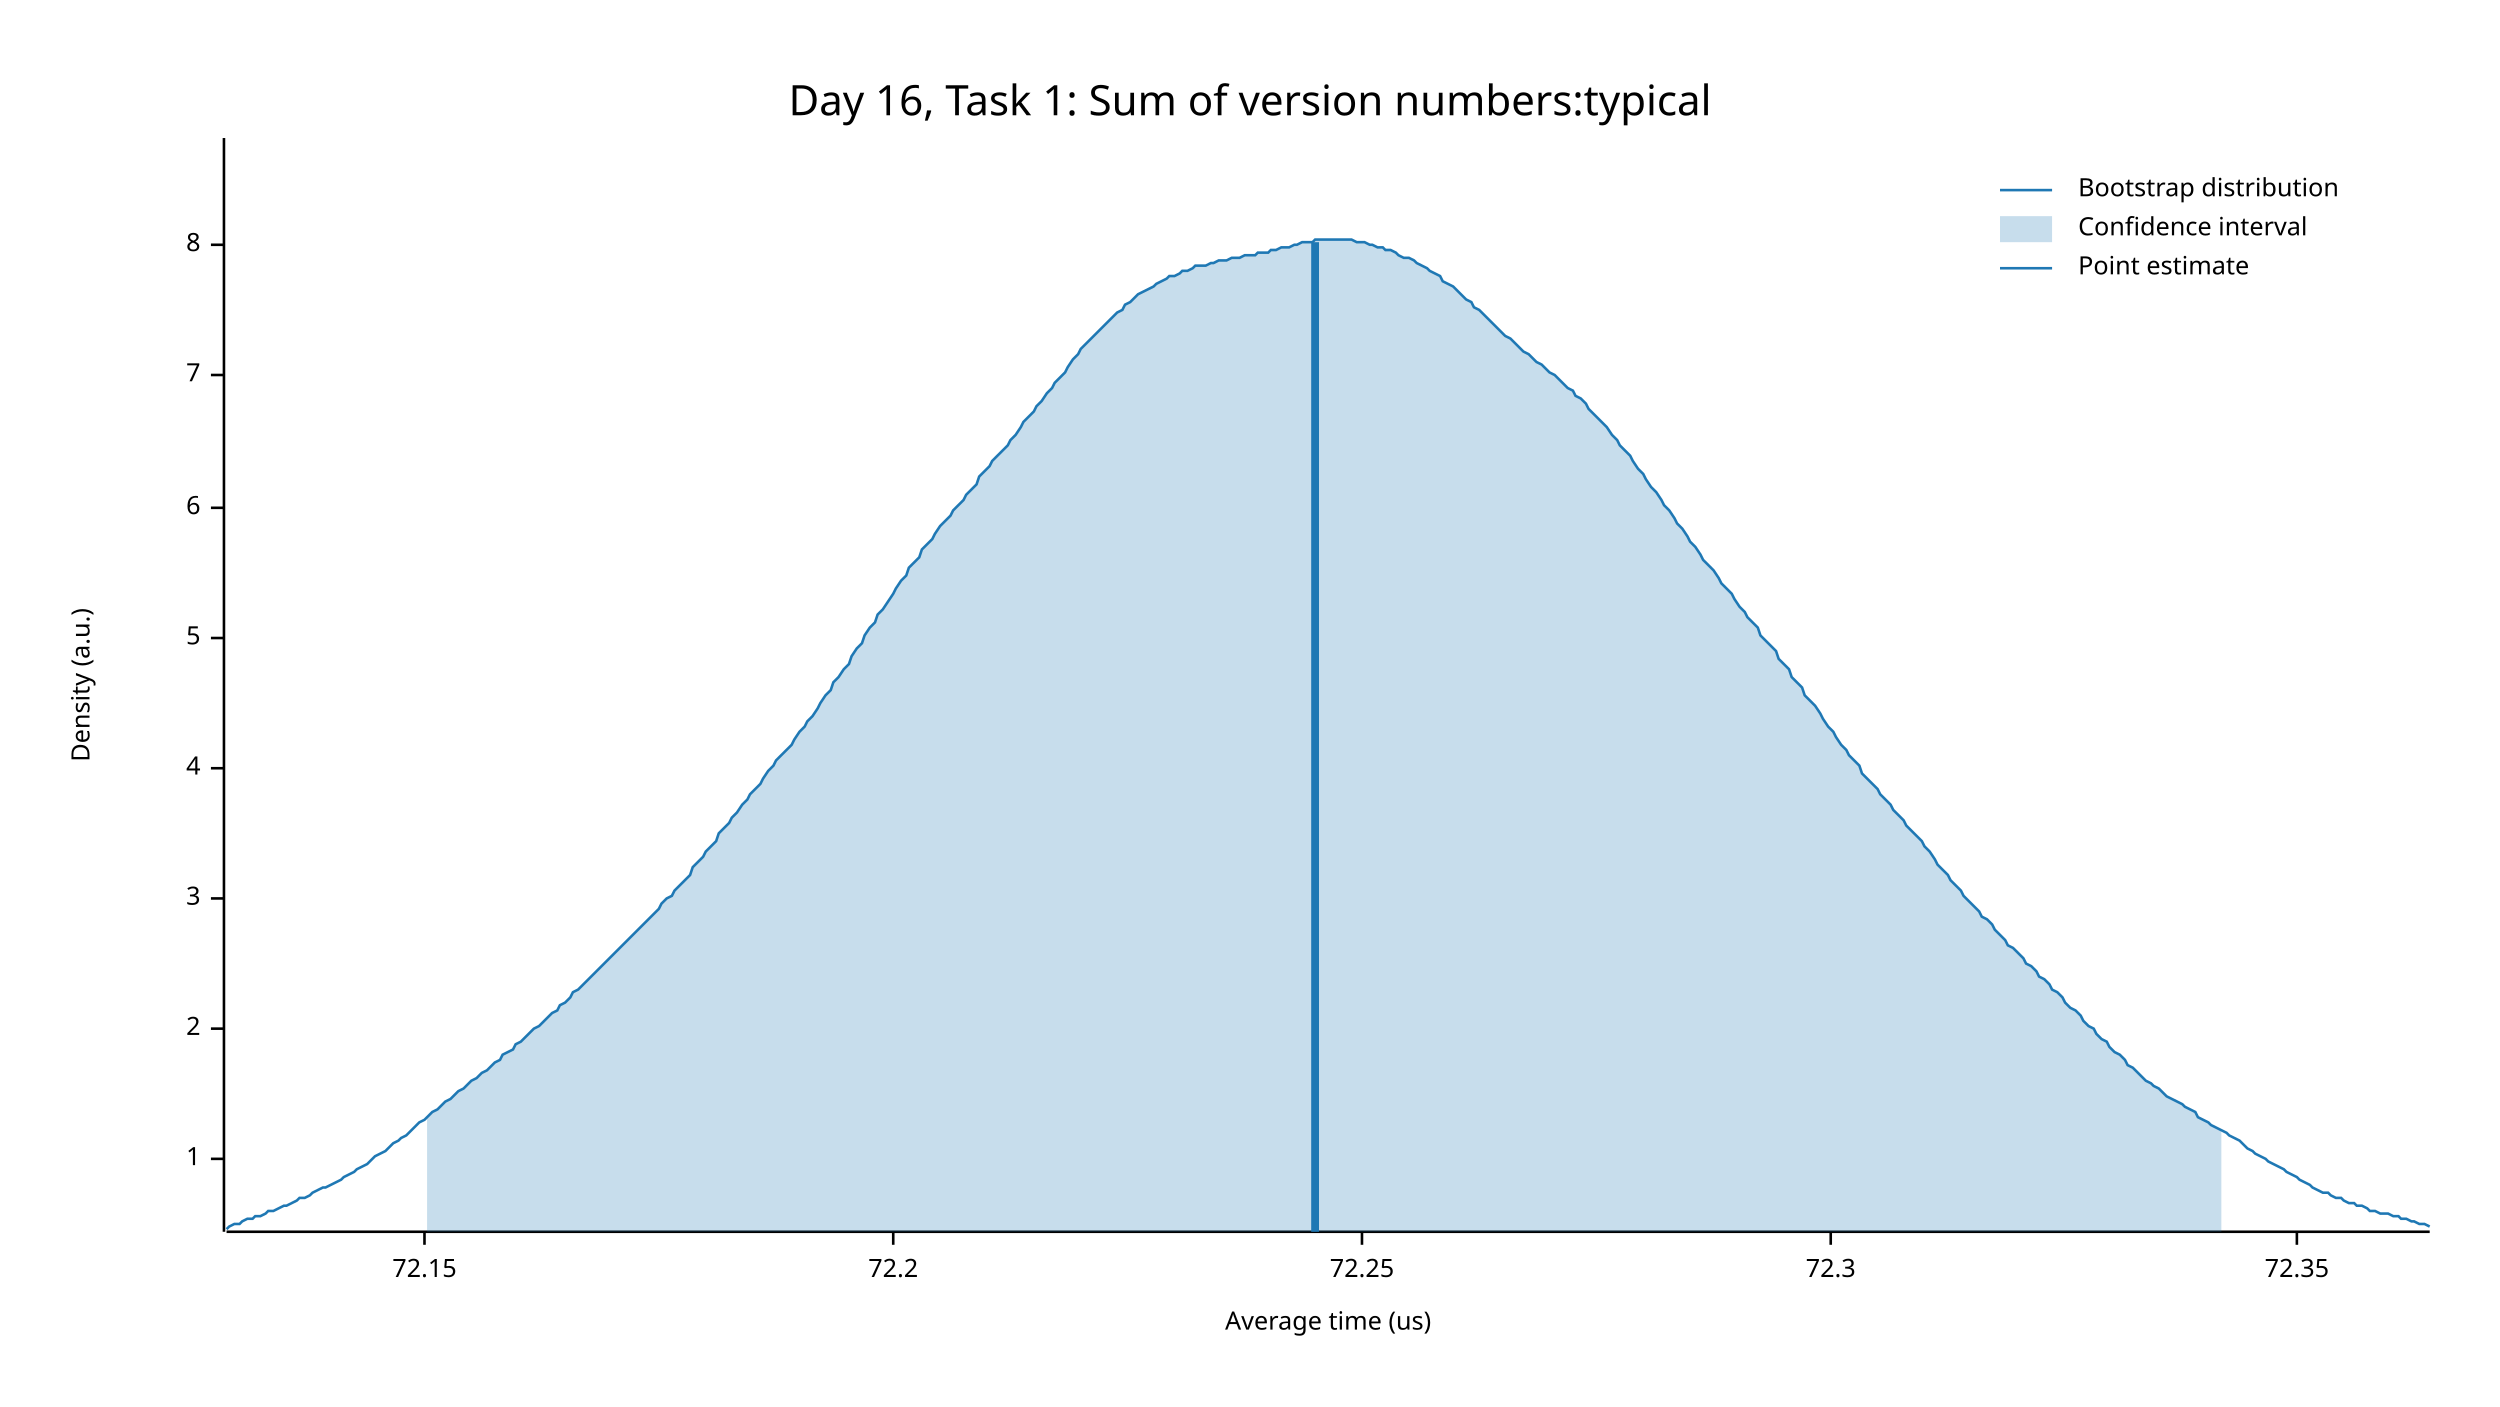
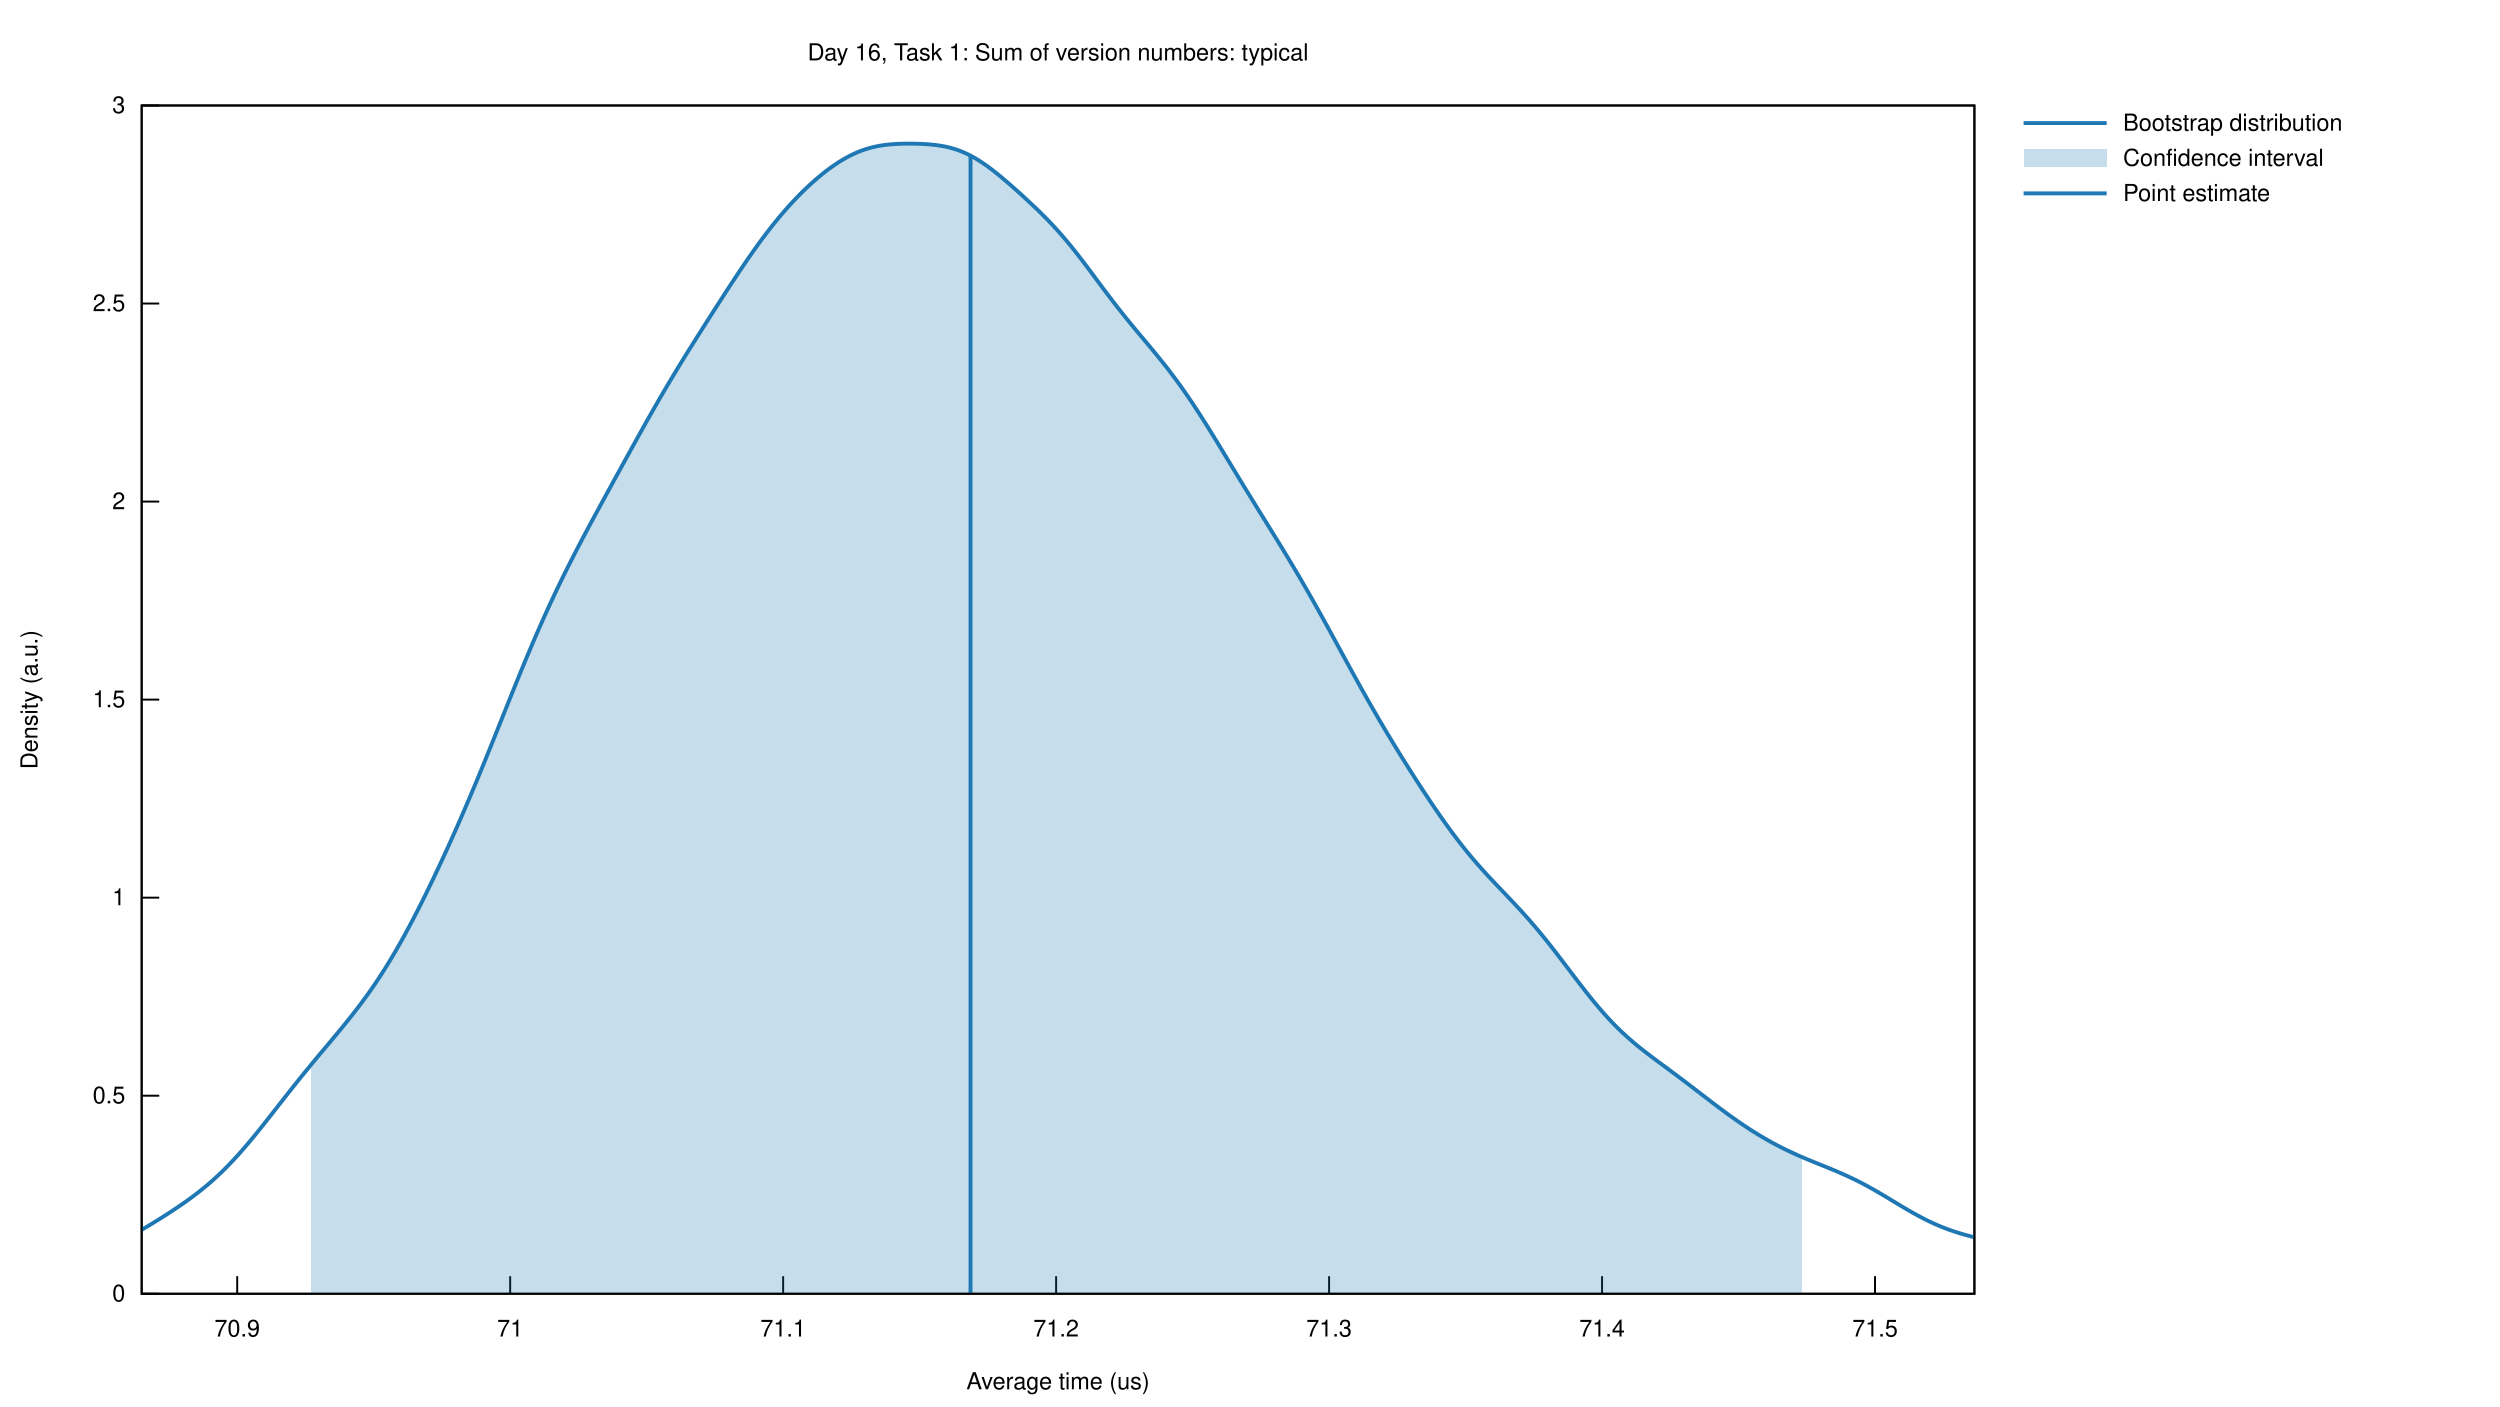
- <svg xmlns="http://www.w3.org/2000/svg" width="960" height="540" viewBox="0 0 960 540">
-   <text x="480" y="32" dy="0.76em" text-anchor="middle" font-family="sans-serif" font-size="16.129" opacity="1" fill="#000000">
- Day 16, Task 1: Sum of version numbers:typical
- </text>
-   <text x="27" y="263" dy="0.76em" text-anchor="middle" font-family="sans-serif" font-size="9.677" opacity="1" fill="#000000" transform="rotate(270, 27, 263)">
- Density (a.u.)
- </text>
-   <text x="510" y="513" dy="-0.5ex" text-anchor="middle" font-family="sans-serif" font-size="9.677" opacity="1" fill="#000000">
- Average time (us)
- </text>
-   <polyline fill="none" opacity="1" stroke="#000000" stroke-width="1" points="86,53 86,473 " />
-   <text x="77" y="445" dy="0.5ex" text-anchor="end" font-family="sans-serif" font-size="9.677" opacity="1" fill="#000000">
- 1
- </text>
-   <polyline fill="none" opacity="1" stroke="#000000" stroke-width="1" points="81,445 86,445 " />
-   <text x="77" y="395" dy="0.5ex" text-anchor="end" font-family="sans-serif" font-size="9.677" opacity="1" fill="#000000">
- 2
- </text>
-   <polyline fill="none" opacity="1" stroke="#000000" stroke-width="1" points="81,395 86,395 " />
-   <text x="77" y="345" dy="0.5ex" text-anchor="end" font-family="sans-serif" font-size="9.677" opacity="1" fill="#000000">
- 3
- </text>
-   <polyline fill="none" opacity="1" stroke="#000000" stroke-width="1" points="81,345 86,345 " />
-   <text x="77" y="295" dy="0.5ex" text-anchor="end" font-family="sans-serif" font-size="9.677" opacity="1" fill="#000000">
- 4
- </text>
-   <polyline fill="none" opacity="1" stroke="#000000" stroke-width="1" points="81,295 86,295 " />
-   <text x="77" y="245" dy="0.5ex" text-anchor="end" font-family="sans-serif" font-size="9.677" opacity="1" fill="#000000">
- 5
- </text>
-   <polyline fill="none" opacity="1" stroke="#000000" stroke-width="1" points="81,245 86,245 " />
-   <text x="77" y="195" dy="0.5ex" text-anchor="end" font-family="sans-serif" font-size="9.677" opacity="1" fill="#000000">
- 6
- </text>
-   <polyline fill="none" opacity="1" stroke="#000000" stroke-width="1" points="81,195 86,195 " />
-   <text x="77" y="144" dy="0.5ex" text-anchor="end" font-family="sans-serif" font-size="9.677" opacity="1" fill="#000000">
- 7
- </text>
-   <polyline fill="none" opacity="1" stroke="#000000" stroke-width="1" points="81,144 86,144 " />
-   <text x="77" y="94" dy="0.5ex" text-anchor="end" font-family="sans-serif" font-size="9.677" opacity="1" fill="#000000">
- 8
- </text>
-   <polyline fill="none" opacity="1" stroke="#000000" stroke-width="1" points="81,94 86,94 " />
-   <polyline fill="none" opacity="1" stroke="#000000" stroke-width="1" points="87,473 933,473 " />
-   <text x="163" y="483" dy="0.76em" text-anchor="middle" font-family="sans-serif" font-size="9.677" opacity="1" fill="#000000">
- 72.15
- </text>
-   <polyline fill="none" opacity="1" stroke="#000000" stroke-width="1" points="163,473 163,478 " />
-   <text x="343" y="483" dy="0.76em" text-anchor="middle" font-family="sans-serif" font-size="9.677" opacity="1" fill="#000000">
- 72.2
- </text>
-   <polyline fill="none" opacity="1" stroke="#000000" stroke-width="1" points="343,473 343,478 " />
-   <text x="523" y="483" dy="0.76em" text-anchor="middle" font-family="sans-serif" font-size="9.677" opacity="1" fill="#000000">
- 72.25
- </text>
-   <polyline fill="none" opacity="1" stroke="#000000" stroke-width="1" points="523,473 523,478 " />
-   <text x="703" y="483" dy="0.76em" text-anchor="middle" font-family="sans-serif" font-size="9.677" opacity="1" fill="#000000">
- 72.3
- </text>
-   <polyline fill="none" opacity="1" stroke="#000000" stroke-width="1" points="703,473 703,478 " />
-   <text x="882" y="483" dy="0.76em" text-anchor="middle" font-family="sans-serif" font-size="9.677" opacity="1" fill="#000000">
- 72.35
- </text>
-   <polyline fill="none" opacity="1" stroke="#000000" stroke-width="1" points="882,473 882,478 " />
-   <polyline fill="none" opacity="1" stroke="#1F78B4" stroke-width="1" points="87,472 88,471 90,470 92,470 93,469 95,468 97,468 98,467 100,467 102,466 103,465 105,465 107,464 109,463 110,463 112,462 114,461 115,460 117,460 119,459 120,458 122,457 124,456 125,456 127,455 129,454 131,453 132,452 134,451 136,450 137,449 139,448 141,447 142,446 144,444 146,443 148,442 149,441 151,439 153,438 154,437 156,436 158,434 159,433 161,431 163,430 164,429 166,427 168,426 170,424 171,423 173,422 175,420 176,419 178,418 180,416 181,415 183,414 185,412 187,411 188,410 190,408 192,407 193,405 195,404 197,403 198,401 200,400 202,398 203,397 205,395 207,394 209,392 210,391 212,389 214,388 215,386 217,385 219,383 220,381 222,380 224,378 226,376 227,375 229,373 231,371 232,370 234,368 236,366 237,365 239,363 241,361 242,360 244,358 246,356 248,354 249,353 251,351 253,349 254,347 256,345 258,344 259,342 261,340 263,338 265,336 266,333 268,331 270,329 271,327 273,325 275,323 276,320 278,318 280,316 281,314 283,312 285,309 287,307 288,305 290,303 292,301 293,299 295,296 297,294 298,292 300,290 302,288 304,286 305,284 307,281 309,279 310,277 312,275 314,272 315,270 317,267 319,265 320,262 322,260 324,257 326,255 327,252 329,249 331,247 332,244 334,241 336,239 337,236 339,234 341,231 343,228 344,226 346,223 348,221 349,218 351,216 353,214 354,211 356,209 358,207 359,205 361,202 363,200 365,198 366,196 368,194 370,192 371,190 373,188 375,186 376,183 378,181 380,179 381,177 383,175 385,173 387,171 388,169 390,167 392,164 393,162 395,160 397,158 398,156 400,154 402,151 404,149 405,147 407,145 409,143 410,141 412,138 414,136 415,134 417,132 419,130 420,129 422,127 424,125 426,123 427,122 429,120 431,119 432,117 434,116 436,114 437,113 439,112 441,111 443,110 444,109 446,108 448,107 449,106 451,106 453,105 454,104 456,104 458,103 459,102 461,102 463,102 465,101 466,101 468,100 470,100 471,100 473,99 475,99 476,99 478,98 480,98 482,98 483,97 485,97 487,97 488,96 490,96 492,95 493,95 495,95 497,94 498,94 500,93 502,93 504,93 505,92 507,92 509,92 510,92 512,92 514,92 515,92 517,92 519,92 521,93 522,93 524,93 526,94 527,94 529,95 531,95 532,96 534,96 536,97 537,98 539,99 541,99 543,100 544,101 546,102 548,103 549,104 551,105 553,106 554,108 556,109 558,110 560,112 561,113 563,115 565,116 566,118 568,119 570,121 571,122 573,124 575,126 576,127 578,129 580,130 582,132 583,133 585,135 587,136 588,137 590,139 592,140 593,141 595,143 597,144 599,146 600,147 602,149 604,150 605,152 607,153 609,155 610,157 612,159 614,161 615,162 617,164 619,167 621,169 622,171 624,173 626,175 627,177 629,180 631,182 632,184 634,187 636,189 638,192 639,194 641,196 643,199 644,201 646,203 648,206 649,208 651,210 653,213 654,215 656,217 658,219 660,222 661,224 663,226 665,228 666,230 668,233 670,235 671,237 673,239 675,241 676,244 678,246 680,248 682,250 683,253 685,255 687,257 688,260 690,262 692,264 693,267 695,269 697,271 699,274 700,276 702,279 704,281 705,283 707,286 709,288 710,290 712,292 714,294 715,297 717,299 719,301 721,303 722,305 724,307 726,309 727,311 729,313 731,315 732,317 734,319 736,321 738,323 739,325 741,327 743,330 744,332 746,334 748,336 749,338 751,340 753,342 754,344 756,346 758,348 760,350 761,352 763,353 765,355 766,357 768,359 770,361 771,363 773,364 775,366 777,368 778,370 780,371 782,373 783,375 785,376 787,378 788,380 790,381 792,383 793,385 795,387 797,388 799,390 800,392 802,394 804,395 805,397 807,399 809,400 810,402 812,404 814,405 816,407 817,409 819,410 821,412 822,413 824,415 826,416 827,417 829,418 831,420 832,421 834,422 836,423 838,424 839,425 841,426 843,427 844,429 846,430 848,431 849,432 851,433 853,434 855,435 856,436 858,437 860,438 861,439 863,441 865,442 866,443 868,444 870,445 871,446 873,447 875,448 877,449 878,450 880,451 882,452 883,453 885,454 887,455 888,456 890,457 892,458 894,458 895,459 897,460 899,460 900,461 902,462 904,462 905,463 907,463 909,464 910,465 912,465 914,466 916,466 917,466 919,467 921,467 922,468 924,468 926,469 927,469 929,470 931,470 933,471 " />
-   <polygon opacity="0.25" fill="#1F78B4" points="164,429 166,427 168,426 170,424 171,423 173,422 175,420 176,419 178,418 180,416 181,415 183,414 185,412 187,411 188,410 190,408 192,407 193,405 195,404 197,403 198,401 200,400 202,398 203,397 205,395 207,394 209,392 210,391 212,389 214,388 215,386 217,385 219,383 220,381 222,380 224,378 226,376 227,375 229,373 231,371 232,370 234,368 236,366 237,365 239,363 241,361 242,360 244,358 246,356 248,354 249,353 251,351 253,349 254,347 256,345 258,344 259,342 261,340 263,338 265,336 266,333 268,331 270,329 271,327 273,325 275,323 276,320 278,318 280,316 281,314 283,312 285,309 287,307 288,305 290,303 292,301 293,299 295,296 297,294 298,292 300,290 302,288 304,286 305,284 307,281 309,279 310,277 312,275 314,272 315,270 317,267 319,265 320,262 322,260 324,257 326,255 327,252 329,249 331,247 332,244 334,241 336,239 337,236 339,234 341,231 343,228 344,226 346,223 348,221 349,218 351,216 353,214 354,211 356,209 358,207 359,205 361,202 363,200 365,198 366,196 368,194 370,192 371,190 373,188 375,186 376,183 378,181 380,179 381,177 383,175 385,173 387,171 388,169 390,167 392,164 393,162 395,160 397,158 398,156 400,154 402,151 404,149 405,147 407,145 409,143 410,141 412,138 414,136 415,134 417,132 419,130 420,129 422,127 424,125 426,123 427,122 429,120 431,119 432,117 434,116 436,114 437,113 439,112 441,111 443,110 444,109 446,108 448,107 449,106 451,106 453,105 454,104 456,104 458,103 459,102 461,102 463,102 465,101 466,101 468,100 470,100 471,100 473,99 475,99 476,99 478,98 480,98 482,98 483,97 485,97 487,97 488,96 490,96 492,95 493,95 495,95 497,94 498,94 500,93 502,93 504,93 505,92 507,92 509,92 510,92 512,92 514,92 515,92 517,92 519,92 521,93 522,93 524,93 526,94 527,94 529,95 531,95 532,96 534,96 536,97 537,98 539,99 541,99 543,100 544,101 546,102 548,103 549,104 551,105 553,106 554,108 556,109 558,110 560,112 561,113 563,115 565,116 566,118 568,119 570,121 571,122 573,124 575,126 576,127 578,129 580,130 582,132 583,133 585,135 587,136 588,137 590,139 592,140 593,141 595,143 597,144 599,146 600,147 602,149 604,150 605,152 607,153 609,155 610,157 612,159 614,161 615,162 617,164 619,167 621,169 622,171 624,173 626,175 627,177 629,180 631,182 632,184 634,187 636,189 638,192 639,194 641,196 643,199 644,201 646,203 648,206 649,208 651,210 653,213 654,215 656,217 658,219 660,222 661,224 663,226 665,228 666,230 668,233 670,235 671,237 673,239 675,241 676,244 678,246 680,248 682,250 683,253 685,255 687,257 688,260 690,262 692,264 693,267 695,269 697,271 699,274 700,276 702,279 704,281 705,283 707,286 709,288 710,290 712,292 714,294 715,297 717,299 719,301 721,303 722,305 724,307 726,309 727,311 729,313 731,315 732,317 734,319 736,321 738,323 739,325 741,327 743,330 744,332 746,334 748,336 749,338 751,340 753,342 754,344 756,346 758,348 760,350 761,352 763,353 765,355 766,357 768,359 770,361 771,363 773,364 775,366 777,368 778,370 780,371 782,373 783,375 785,376 787,378 788,380 790,381 792,383 793,385 795,387 797,388 799,390 800,392 802,394 804,395 805,397 807,399 809,400 810,402 812,404 814,405 816,407 817,409 819,410 821,412 822,413 824,415 826,416 827,417 829,418 831,420 832,421 834,422 836,423 838,424 839,425 841,426 843,427 844,429 846,430 848,431 849,432 851,433 853,434 853,473 164,473 " />
-   <polyline fill="none" opacity="1" stroke="#1F78B4" stroke-width="3" points="505,473 505,93 " />
-   <text x="798" y="68" dy="0.76em" text-anchor="start" font-family="sans-serif" font-size="9.677" opacity="1" fill="#000000">
- Bootstrap distribution
- </text>
-   <text x="798" y="83" dy="0.76em" text-anchor="start" font-family="sans-serif" font-size="9.677" opacity="1" fill="#000000">
- Confidence interval
- </text>
-   <text x="798" y="98" dy="0.76em" text-anchor="start" font-family="sans-serif" font-size="9.677" opacity="1" fill="#000000">
- Point estimate
- </text>
-   <polyline fill="none" opacity="1" stroke="#1F78B4" stroke-width="1" points="768,73 788,73 " />
-   <rect x="768" y="83" width="20" height="10" opacity="0.25" fill="#1F78B4" stroke="none" />
-   <polyline fill="none" opacity="1" stroke="#1F78B4" stroke-width="1" points="768,103 788,103 " />
+ <svg xmlns="http://www.w3.org/2000/svg" xmlns:xlink="http://www.w3.org/1999/xlink" viewBox="0 0 1280 720">
+   <g id="gnuplot_canvas">
+     <rect x="0" y="0" width="1280" height="720" fill="none" />
+     <defs>
+       <circle id="gpDot" r="0.5" stroke-width="0.5" stroke="currentColor" />
+       <path id="gpPt0" stroke-width="0.222" stroke="currentColor" d="M-1,0 h2 M0,-1 v2" />
+       <path id="gpPt1" stroke-width="0.222" stroke="currentColor" d="M-1,-1 L1,1 M1,-1 L-1,1" />
+       <path id="gpPt2" stroke-width="0.222" stroke="currentColor" d="M-1,0 L1,0 M0,-1 L0,1 M-1,-1 L1,1 M-1,1 L1,-1" />
+       <rect id="gpPt3" stroke-width="0.222" stroke="currentColor" x="-1" y="-1" width="2" height="2" />
+       <rect id="gpPt4" stroke-width="0.222" stroke="currentColor" fill="currentColor" x="-1" y="-1" width="2" height="2" />
+       <circle id="gpPt5" stroke-width="0.222" stroke="currentColor" cx="0" cy="0" r="1" />
+       <use xlink:href="#gpPt5" id="gpPt6" fill="currentColor" stroke="none" />
+       <path id="gpPt7" stroke-width="0.222" stroke="currentColor" d="M0,-1.33 L-1.33,0.67 L1.33,0.67 z" />
+       <use xlink:href="#gpPt7" id="gpPt8" fill="currentColor" stroke="none" />
+       <use xlink:href="#gpPt7" id="gpPt9" stroke="currentColor" transform="rotate(180)" />
+       <use xlink:href="#gpPt9" id="gpPt10" fill="currentColor" stroke="none" />
+       <use xlink:href="#gpPt3" id="gpPt11" stroke="currentColor" transform="rotate(45)" />
+       <use xlink:href="#gpPt11" id="gpPt12" fill="currentColor" stroke="none" />
+       <path id="gpPt13" stroke-width="0.222" stroke="currentColor" d="M0,1.330 L1.265,0.411 L0.782,-1.067 L-0.782,-1.076 L-1.265,0.411 z" />
+       <use xlink:href="#gpPt13" id="gpPt14" fill="currentColor" stroke="none" />
+       <filter id="textbox" filterUnits="objectBoundingBox" x="0" y="0" height="1" width="1">
+         <feFlood flood-color="white" flood-opacity="1" result="bgnd" />
+         <feComposite in="SourceGraphic" in2="bgnd" operator="atop" />
+       </filter>
+       <filter id="greybox" filterUnits="objectBoundingBox" x="0" y="0" height="1" width="1">
+         <feFlood flood-color="lightgrey" flood-opacity="1" result="grey" />
+         <feComposite in="SourceGraphic" in2="grey" operator="atop" />
+       </filter>
+     </defs>
+     <g fill="none" color="white" stroke="currentColor" stroke-width="1.00" stroke-linecap="butt" stroke-linejoin="miter">
+ </g>
+     <g fill="none" color="black" stroke="currentColor" stroke-width="1.00" stroke-linecap="butt" stroke-linejoin="miter">
+       <path stroke="black" d="M72.53,662.40 L81.53,662.40  " />
+       <g transform="translate(64.14,666.30)" stroke="none" fill="black" font-family="Helvetica" font-size="12.00" text-anchor="end">
+         <text>
+           <tspan font-family="Helvetica"> 0</tspan>
+         </text>
+       </g>
+     </g>
+     <g fill="none" color="black" stroke="currentColor" stroke-width="1.00" stroke-linecap="butt" stroke-linejoin="miter">
+       <path stroke="black" d="M72.53,561.00 L81.53,561.00  " />
+       <g transform="translate(64.14,564.90)" stroke="none" fill="black" font-family="Helvetica" font-size="12.00" text-anchor="end">
+         <text>
+           <tspan font-family="Helvetica"> 0.5</tspan>
+         </text>
+       </g>
+     </g>
+     <g fill="none" color="black" stroke="currentColor" stroke-width="1.00" stroke-linecap="butt" stroke-linejoin="miter">
+       <path stroke="black" d="M72.53,459.60 L81.53,459.60  " />
+       <g transform="translate(64.14,463.50)" stroke="none" fill="black" font-family="Helvetica" font-size="12.00" text-anchor="end">
+         <text>
+           <tspan font-family="Helvetica"> 1</tspan>
+         </text>
+       </g>
+     </g>
+     <g fill="none" color="black" stroke="currentColor" stroke-width="1.00" stroke-linecap="butt" stroke-linejoin="miter">
+       <path stroke="black" d="M72.53,358.20 L81.53,358.20  " />
+       <g transform="translate(64.14,362.10)" stroke="none" fill="black" font-family="Helvetica" font-size="12.00" text-anchor="end">
+         <text>
+           <tspan font-family="Helvetica"> 1.5</tspan>
+         </text>
+       </g>
+     </g>
+     <g fill="none" color="black" stroke="currentColor" stroke-width="1.00" stroke-linecap="butt" stroke-linejoin="miter">
+       <path stroke="black" d="M72.53,256.81 L81.53,256.81  " />
+       <g transform="translate(64.14,260.71)" stroke="none" fill="black" font-family="Helvetica" font-size="12.00" text-anchor="end">
+         <text>
+           <tspan font-family="Helvetica"> 2</tspan>
+         </text>
+       </g>
+     </g>
+     <g fill="none" color="black" stroke="currentColor" stroke-width="1.00" stroke-linecap="butt" stroke-linejoin="miter">
+       <path stroke="black" d="M72.53,155.41 L81.53,155.41  " />
+       <g transform="translate(64.14,159.31)" stroke="none" fill="black" font-family="Helvetica" font-size="12.00" text-anchor="end">
+         <text>
+           <tspan font-family="Helvetica"> 2.5</tspan>
+         </text>
+       </g>
+     </g>
+     <g fill="none" color="black" stroke="currentColor" stroke-width="1.00" stroke-linecap="butt" stroke-linejoin="miter">
+       <path stroke="black" d="M72.53,54.01 L81.53,54.01  " />
+       <g transform="translate(64.14,57.91)" stroke="none" fill="black" font-family="Helvetica" font-size="12.00" text-anchor="end">
+         <text>
+           <tspan font-family="Helvetica"> 3</tspan>
+         </text>
+       </g>
+     </g>
+     <g fill="none" color="black" stroke="currentColor" stroke-width="1.00" stroke-linecap="butt" stroke-linejoin="miter">
+       <path stroke="black" d="M121.45,662.40 L121.45,653.40  " />
+       <g transform="translate(121.45,684.30)" stroke="none" fill="black" font-family="Helvetica" font-size="12.00" text-anchor="middle">
+         <text>
+           <tspan font-family="Helvetica"> 70.9</tspan>
+         </text>
+       </g>
+     </g>
+     <g fill="none" color="black" stroke="currentColor" stroke-width="1.00" stroke-linecap="butt" stroke-linejoin="miter">
+       <path stroke="black" d="M261.21,662.40 L261.21,653.40  " />
+       <g transform="translate(261.21,684.30)" stroke="none" fill="black" font-family="Helvetica" font-size="12.00" text-anchor="middle">
+         <text>
+           <tspan font-family="Helvetica"> 71</tspan>
+         </text>
+       </g>
+     </g>
+     <g fill="none" color="black" stroke="currentColor" stroke-width="1.00" stroke-linecap="butt" stroke-linejoin="miter">
+       <path stroke="black" d="M400.97,662.40 L400.97,653.40  " />
+       <g transform="translate(400.97,684.30)" stroke="none" fill="black" font-family="Helvetica" font-size="12.00" text-anchor="middle">
+         <text>
+           <tspan font-family="Helvetica"> 71.1</tspan>
+         </text>
+       </g>
+     </g>
+     <g fill="none" color="black" stroke="currentColor" stroke-width="1.00" stroke-linecap="butt" stroke-linejoin="miter">
+       <path stroke="black" d="M540.73,662.40 L540.73,653.40  " />
+       <g transform="translate(540.73,684.30)" stroke="none" fill="black" font-family="Helvetica" font-size="12.00" text-anchor="middle">
+         <text>
+           <tspan font-family="Helvetica"> 71.2</tspan>
+         </text>
+       </g>
+     </g>
+     <g fill="none" color="black" stroke="currentColor" stroke-width="1.00" stroke-linecap="butt" stroke-linejoin="miter">
+       <path stroke="black" d="M680.49,662.40 L680.49,653.40  " />
+       <g transform="translate(680.49,684.30)" stroke="none" fill="black" font-family="Helvetica" font-size="12.00" text-anchor="middle">
+         <text>
+           <tspan font-family="Helvetica"> 71.3</tspan>
+         </text>
+       </g>
+     </g>
+     <g fill="none" color="black" stroke="currentColor" stroke-width="1.00" stroke-linecap="butt" stroke-linejoin="miter">
+       <path stroke="black" d="M820.25,662.40 L820.25,653.40  " />
+       <g transform="translate(820.25,684.30)" stroke="none" fill="black" font-family="Helvetica" font-size="12.00" text-anchor="middle">
+         <text>
+           <tspan font-family="Helvetica"> 71.4</tspan>
+         </text>
+       </g>
+     </g>
+     <g fill="none" color="black" stroke="currentColor" stroke-width="1.00" stroke-linecap="butt" stroke-linejoin="miter">
+       <path stroke="black" d="M960.01,662.40 L960.01,653.40  " />
+       <g transform="translate(960.01,684.30)" stroke="none" fill="black" font-family="Helvetica" font-size="12.00" text-anchor="middle">
+         <text>
+           <tspan font-family="Helvetica"> 71.5</tspan>
+         </text>
+       </g>
+     </g>
+     <g fill="none" color="black" stroke="currentColor" stroke-width="1.00" stroke-linecap="butt" stroke-linejoin="miter">
+ </g>
+     <g fill="none" color="black" stroke="currentColor" stroke-width="1.00" stroke-linecap="butt" stroke-linejoin="miter">
+       <path stroke="black" d="M72.53,54.01 L72.53,662.40 L1010.90,662.40 L1010.90,54.01 L72.53,54.01 Z  " />
+     </g>
+     <g fill="none" color="black" stroke="currentColor" stroke-width="1.00" stroke-linecap="butt" stroke-linejoin="miter">
+       <g transform="translate(19.18,358.21) rotate(270)" stroke="none" fill="black" font-family="Helvetica" font-size="12.00" text-anchor="middle">
+         <text>
+           <tspan font-family="Helvetica">Density (a.u.)</tspan>
+         </text>
+       </g>
+     </g>
+     <g fill="none" color="black" stroke="currentColor" stroke-width="1.00" stroke-linecap="butt" stroke-linejoin="miter">
+       <g transform="translate(541.71,711.30)" stroke="none" fill="black" font-family="Helvetica" font-size="12.00" text-anchor="middle">
+         <text>
+           <tspan font-family="Helvetica">Average time (us)</tspan>
+         </text>
+       </g>
+     </g>
+     <g fill="none" color="black" stroke="currentColor" stroke-width="1.00" stroke-linecap="butt" stroke-linejoin="miter">
+ </g>
+     <g id="gnuplot_plot_1">
+       <g fill="none" color="white" stroke="currentColor" stroke-width="2.00" stroke-linecap="butt" stroke-linejoin="miter">
+ </g>
+       <g fill="none" color="black" stroke="currentColor" stroke-width="2.00" stroke-linecap="butt" stroke-linejoin="miter">
+         <g transform="translate(1087.02,66.91)" stroke="none" fill="black" font-family="Helvetica" font-size="12.00" text-anchor="start">
+           <text>
+             <tspan font-family="Helvetica">Bootstrap distribution</tspan>
+           </text>
+         </g>
+       </g>
+       <g fill="none" color="black" stroke="currentColor" stroke-width="2.00" stroke-linecap="butt" stroke-linejoin="miter">
+         <path stroke="rgb( 31, 120, 180)" d="M1036.07,63.01 L1078.63,63.01 M72.53,629.67 L74.41,628.56 L76.29,627.43 L78.17,626.29 L80.05,625.14 L81.93,623.97   L83.81,622.78 L85.69,621.58 L87.57,620.36 L89.45,619.12 L91.34,617.86 L93.22,616.57 L95.10,615.25 L96.98,613.90   L98.86,612.51 L100.74,611.09 L102.62,609.61 L104.50,608.10 L106.38,606.53 L108.26,604.90 L110.14,603.22 L112.02,601.48   L113.90,599.68 L115.78,597.82 L117.66,595.89 L119.54,593.90 L121.42,591.86 L123.30,589.76 L125.18,587.60 L127.06,585.39   L128.95,583.14 L130.83,580.85 L132.71,578.53 L134.59,576.18 L136.47,573.80 L138.35,571.42 L140.23,569.02 L142.11,566.61   L143.99,564.21 L145.87,561.82 L147.75,559.43 L149.63,557.05 L151.51,554.70 L153.39,552.35 L155.27,550.03 L157.15,547.72   L159.03,545.44 L160.91,543.16 L162.79,540.90 L164.67,538.65 L166.56,536.41 L168.44,534.17 L170.32,531.92 L172.20,529.67   L174.08,527.40 L175.96,525.11 L177.84,522.79 L179.72,520.43 L181.60,518.04 L183.48,515.60 L185.36,513.10 L187.24,510.54   L189.12,507.92 L191.00,505.23 L192.88,502.46 L194.76,499.61 L196.64,496.68 L198.52,493.66 L200.40,490.56 L202.28,487.38   L204.17,484.11 L206.05,480.77 L207.93,477.34 L209.81,473.84 L211.69,470.26 L213.57,466.62 L215.45,462.91 L217.33,459.14   L219.21,455.31 L221.09,451.42 L222.97,447.48 L224.85,443.49 L226.73,439.45 L228.61,435.35 L230.49,431.21 L232.37,427.01   L234.25,422.77 L236.13,418.47 L238.01,414.12 L239.89,409.72 L241.78,405.27 L243.66,400.77 L245.54,396.23 L247.42,391.65   L249.30,387.02 L251.18,382.37 L253.06,377.69 L254.94,372.99 L256.82,368.29 L258.70,363.58 L260.58,358.88 L262.46,354.20   L264.34,349.55 L266.22,344.93 L268.10,340.35 L269.98,335.83 L271.86,331.36 L273.74,326.95 L275.62,322.61 L277.50,318.35   L279.39,314.15 L281.27,310.03 L283.15,305.98 L285.03,302.01 L286.91,298.10 L288.79,294.26 L290.67,290.48 L292.55,286.76   L294.43,283.10 L296.31,279.47 L298.19,275.89 L300.07,272.35 L301.95,268.83 L303.83,265.33 L305.71,261.86 L307.59,258.40   L309.47,254.95 L311.35,251.50 L313.23,248.07 L315.11,244.63 L317.00,241.20 L318.88,237.77 L320.76,234.35 L322.64,230.94   L324.52,227.53 L326.40,224.13 L328.28,220.75 L330.16,217.39 L332.04,214.05 L333.92,210.74 L335.80,207.45 L337.68,204.19   L339.56,200.96 L341.44,197.77 L343.32,194.61 L345.20,191.48 L347.08,188.37 L348.96,185.30 L350.84,182.25 L352.72,179.23   L354.61,176.22 L356.49,173.23 L358.37,170.26 L360.25,167.30 L362.13,164.34 L364.01,161.40 L365.89,158.46 L367.77,155.53   L369.65,152.61 L371.53,149.70 L373.41,146.81 L375.29,143.94 L377.17,141.09 L379.05,138.27 L380.93,135.48 L382.81,132.72   L384.69,130.01 L386.57,127.35 L388.45,124.74 L390.33,122.18 L392.22,119.67 L394.10,117.23 L395.98,114.85 L397.86,112.53   L399.74,110.27 L401.62,108.08 L403.50,105.95 L405.38,103.89 L407.26,101.88 L409.14,99.94 L411.02,98.06 L412.90,96.25   L414.78,94.49 L416.66,92.80 L418.54,91.17 L420.42,89.60 L422.30,88.10 L424.18,86.66 L426.06,85.30 L427.94,84.00   L429.83,82.78 L431.71,81.63 L433.59,80.57 L435.47,79.58 L437.35,78.68 L439.23,77.86 L441.11,77.12 L442.99,76.46   L444.87,75.89 L446.75,75.39 L448.63,74.96 L450.51,74.61 L452.39,74.31 L454.27,74.08 L456.15,73.90 L458.03,73.76   L459.91,73.66 L461.79,73.59 L463.67,73.56 L465.55,73.55 L467.44,73.56 L469.32,73.60 L471.20,73.66 L473.08,73.75   L474.96,73.87 L476.84,74.02 L478.72,74.22 L480.60,74.46 L482.48,74.77 L484.36,75.13 L486.24,75.57 L488.12,76.09   L490.00,76.69 L491.88,77.38 L493.76,78.16 L495.64,79.04 L497.52,80.01 L499.40,81.07 L501.28,82.22 L503.16,83.45   L505.05,84.76 L506.93,86.13 L508.81,87.58 L510.69,89.07 L512.57,90.61 L514.45,92.20 L516.33,93.81 L518.21,95.45   L520.09,97.12 L521.97,98.80 L523.85,100.51 L525.73,102.24 L527.61,103.99 L529.49,105.76 L531.37,107.56 L533.25,109.41   L535.13,111.29 L537.01,113.22 L538.89,115.20 L540.77,117.23 L542.66,119.33 L544.54,121.49 L546.42,123.71 L548.30,125.99   L550.18,128.33 L552.06,130.72 L553.94,133.15 L555.82,135.63 L557.70,138.12 L559.58,140.64 L561.46,143.17 L563.34,145.70   L565.22,148.22 L567.10,150.72 L568.98,153.19 L570.86,155.64 L572.74,158.05 L574.62,160.43 L576.50,162.78 L578.38,165.10   L580.27,167.38 L582.15,169.65 L584.03,171.90 L585.91,174.14 L587.79,176.39 L589.67,178.64 L591.55,180.92 L593.43,183.22   L595.31,185.56 L597.19,187.93 L599.07,190.36 L600.95,192.85 L602.83,195.39 L604.71,197.99 L606.59,200.65 L608.47,203.38   L610.35,206.16 L612.23,209.00 L614.11,211.90 L615.99,214.84 L617.88,217.82 L619.76,220.84 L621.64,223.89 L623.52,226.96   L625.40,230.05 L627.28,233.15 L629.16,236.26 L631.04,239.36 L632.92,242.46 L634.80,245.56 L636.68,248.64 L638.56,251.71   L640.44,254.77 L642.32,257.82 L644.20,260.87 L646.08,263.90 L647.96,266.94 L649.84,269.97 L651.72,273.01 L653.60,276.06   L655.49,279.12 L657.37,282.20 L659.25,285.30 L661.13,288.42 L663.01,291.57 L664.89,294.76 L666.77,297.98 L668.65,301.22   L670.53,304.51 L672.41,307.82 L674.29,311.17 L676.17,314.54 L678.05,317.94 L679.93,321.35 L681.81,324.79 L683.69,328.23   L685.57,331.68 L687.45,335.14 L689.33,338.58 L691.21,342.02 L693.10,345.44 L694.98,348.85 L696.86,352.23 L698.74,355.58   L700.62,358.91 L702.50,362.20 L704.38,365.46 L706.26,368.69 L708.14,371.88 L710.02,375.05 L711.90,378.18 L713.78,381.27   L715.66,384.34 L717.54,387.39 L719.42,390.40 L721.30,393.39 L723.18,396.35 L725.06,399.29 L726.94,402.19 L728.82,405.07   L730.71,407.92 L732.59,410.74 L734.47,413.52 L736.35,416.27 L738.23,418.97 L740.11,421.62 L741.99,424.23 L743.87,426.78   L745.75,429.28 L747.63,431.72 L749.51,434.10 L751.39,436.43 L753.27,438.70 L755.15,440.91 L757.03,443.07 L758.91,445.19   L760.79,447.26 L762.67,449.29 L764.55,451.30 L766.43,453.29 L768.32,455.26 L770.20,457.22 L772.08,459.20 L773.96,461.18   L775.84,463.18 L777.72,465.20 L779.60,467.26 L781.48,469.35 L783.36,471.48 L785.24,473.66 L787.12,475.87 L789.00,478.14   L790.88,480.44 L792.76,482.79 L794.64,485.17 L796.52,487.59 L798.40,490.03 L800.28,492.49 L802.16,494.96 L804.04,497.44   L805.93,499.92 L807.81,502.39 L809.69,504.83 L811.57,507.24 L813.45,509.62 L815.33,511.95 L817.21,514.23 L819.09,516.46   L820.97,518.62 L822.85,520.71 L824.73,522.73 L826.61,524.69 L828.49,526.57 L830.37,528.38 L832.25,530.13 L834.13,531.81   L836.01,533.44 L837.89,535.02 L839.77,536.54 L841.65,538.03 L843.54,539.49 L845.42,540.92 L847.30,542.33 L849.18,543.73   L851.06,545.12 L852.94,546.51 L854.82,547.90 L856.70,549.29 L858.58,550.70 L860.46,552.11 L862.34,553.52 L864.22,554.95   L866.10,556.39 L867.98,557.83 L869.86,559.27 L871.74,560.72 L873.62,562.16 L875.50,563.60 L877.38,565.04 L879.26,566.46   L881.15,567.87 L883.03,569.26 L884.91,570.64 L886.79,571.99 L888.67,573.32 L890.55,574.63 L892.43,575.91 L894.31,577.16   L896.19,578.39 L898.07,579.58 L899.95,580.74 L901.83,581.88 L903.71,582.98 L905.59,584.05 L907.47,585.09 L909.35,586.10   L911.23,587.08 L913.11,588.03 L914.99,588.95 L916.87,589.85 L918.76,590.71 L920.64,591.56 L922.52,592.38 L924.40,593.18   L926.28,593.97 L928.16,594.74 L930.04,595.51 L931.92,596.27 L933.80,597.03 L935.68,597.79 L937.56,598.56 L939.44,599.34   L941.32,600.14 L943.20,600.96 L945.08,601.80 L946.96,602.67 L948.84,603.56 L950.72,604.49 L952.60,605.44 L954.48,606.43   L956.37,607.44 L958.25,608.49 L960.13,609.55 L962.01,610.64 L963.89,611.75 L965.77,612.87 L967.65,614.01 L969.53,615.14   L971.41,616.28 L973.29,617.41 L975.17,618.52 L977.05,619.63 L978.93,620.70 L980.81,621.76 L982.69,622.78 L984.57,623.76   L986.45,624.72 L988.33,625.63 L990.21,626.50 L992.09,627.32 L993.98,628.11 L995.86,628.85 L997.74,629.56 L999.62,630.22   L1001.50,630.84 L1003.38,631.43 L1005.26,631.99 L1007.14,632.51 L1009.02,633.01 L1010.90,633.48  " />
+       </g>
+     </g>
+     <g id="gnuplot_plot_2">
+       <g fill="none" color="white" stroke="rgb( 31, 120, 180)" stroke-width="1.00" stroke-linecap="butt" stroke-linejoin="miter">
+ </g>
+       <g fill="none" color="black" stroke="currentColor" stroke-width="1.00" stroke-linecap="butt" stroke-linejoin="miter">
+         <g transform="translate(1087.02,84.91)" stroke="none" fill="black" font-family="Helvetica" font-size="12.00" text-anchor="start">
+           <text>
+             <tspan font-family="Helvetica">Confidence interval</tspan>
+           </text>
+         </g>
+       </g>
+       <g fill="none" color="black" stroke="currentColor" stroke-width="1.00" stroke-linecap="butt" stroke-linejoin="miter">
+         <g stroke="none" shape-rendering="crispEdges">
+           <polygon fill="rgb( 31, 120, 180)" fill-opacity="0.25" points="1036.07,85.51 1078.63,85.51 1078.63,76.51 1036.07,76.51 " />
+           <polygon fill="rgb( 31, 120, 180)" fill-opacity="0.25" points="159.03,545.44 160.91,543.16 162.79,540.90 164.67,538.65 166.56,536.41 168.44,534.17 170.32,531.92 172.20,529.67 174.08,527.40 175.96,525.11 177.84,522.79 179.72,520.43 181.60,518.04 183.48,515.60 185.36,513.10 187.24,510.54 189.12,507.92 191.00,505.23 192.88,502.46 194.76,499.61 196.64,496.68 198.52,493.66 200.40,490.56 202.28,487.38 204.17,484.11 206.05,480.77 207.93,477.34 209.81,473.84 211.69,470.26 213.57,466.62 215.45,462.91 217.33,459.14 219.21,455.31 221.09,451.42 222.97,447.48 224.85,443.49 226.73,439.45 228.61,435.35 230.49,431.21 232.37,427.01 234.25,422.77 236.13,418.47 238.01,414.12 239.89,409.72 241.78,405.27 243.66,400.77 245.54,396.23 247.42,391.65 249.30,387.02 251.18,382.37 253.06,377.69 254.94,372.99 256.82,368.29 258.70,363.58 260.58,358.88 262.46,354.20 264.34,349.55 266.22,344.93 268.10,340.35 269.98,335.83 271.86,331.36 273.74,326.95 275.62,322.61 277.50,318.35 279.39,314.15 281.27,310.03 283.15,305.98 285.03,302.01 286.91,298.10 288.79,294.26 290.67,290.48 292.55,286.76 294.43,283.10 296.31,279.47 298.19,275.89 300.07,272.35 301.95,268.83 303.83,265.33 305.71,261.86 307.59,258.40 309.47,254.95 311.35,251.50 313.23,248.07 315.11,244.63 317.00,241.20 318.88,237.77 320.76,234.35 322.64,230.94 324.52,227.53 326.40,224.13 328.28,220.75 330.16,217.39 332.04,214.05 333.92,210.74 335.80,207.45 337.68,204.19 339.56,200.96 341.44,197.77 343.32,194.61 345.20,191.48 347.08,188.37 348.96,185.30 350.84,182.25 352.72,179.23 354.61,176.22 356.49,173.23 358.37,170.26 360.25,167.30 362.13,164.34 364.01,161.40 365.89,158.46 367.77,155.53 369.65,152.61 371.53,149.70 373.41,146.81 375.29,143.94 377.17,141.09 379.05,138.27 380.93,135.48 382.81,132.72 384.69,130.01 386.57,127.35 388.45,124.74 390.33,122.18 392.22,119.67 394.10,117.23 395.98,114.85 397.86,112.53 399.74,110.27 401.62,108.08 403.50,105.95 405.38,103.89 407.26,101.88 409.14,99.94 411.02,98.06 412.90,96.25 414.78,94.49 416.66,92.80 418.54,91.17 420.42,89.60 422.30,88.10 424.18,86.66 426.06,85.30 427.94,84.00 429.83,82.78 431.71,81.63 433.59,80.57 435.47,79.58 437.35,78.68 439.23,77.86 441.11,77.12 442.99,76.46 444.87,75.89 446.75,75.39 448.63,74.96 450.51,74.61 452.39,74.31 454.27,74.08 456.15,73.90 458.03,73.76 459.91,73.66 461.79,73.59 463.67,73.56 465.55,73.55 467.44,73.56 469.32,73.60 471.20,73.66 473.08,73.75 474.96,73.87 476.84,74.02 478.72,74.22 480.60,74.46 482.48,74.77 484.36,75.13 486.24,75.57 488.12,76.09 490.00,76.69 491.88,77.38 493.76,78.16 495.64,79.04 497.52,80.01 499.40,81.07 501.28,82.22 503.16,83.45 505.05,84.76 506.93,86.13 508.81,87.58 510.69,89.07 512.57,90.61 514.45,92.20 516.33,93.81 518.21,95.45 520.09,97.12 521.97,98.80 523.85,100.51 525.73,102.24 527.61,103.99 529.49,105.76 531.37,107.56 533.25,109.41 535.13,111.29 537.01,113.22 538.89,115.20 540.77,117.23 542.66,119.33 544.54,121.49 546.42,123.71 548.30,125.99 550.18,128.33 552.06,130.72 553.94,133.15 555.82,135.63 557.70,138.12 559.58,140.64 561.46,143.17 563.34,145.70 565.22,148.22 567.10,150.72 568.98,153.19 570.86,155.64 572.74,158.05 574.62,160.43 576.50,162.78 578.38,165.10 580.27,167.38 582.15,169.65 584.03,171.90 585.91,174.14 587.79,176.39 589.67,178.64 591.55,180.92 593.43,183.22 595.31,185.56 597.19,187.93 599.07,190.36 600.95,192.85 602.83,195.39 604.71,197.99 606.59,200.65 608.47,203.38 610.35,206.16 612.23,209.00 614.11,211.90 615.99,214.84 617.88,217.82 619.76,220.84 621.64,223.89 623.52,226.96 625.40,230.05 627.28,233.15 629.16,236.26 631.04,239.36 632.92,242.46 634.80,245.56 636.68,248.64 638.56,251.71 640.44,254.77 642.32,257.82 644.20,260.87 646.08,263.90 647.96,266.94 649.84,269.97 651.72,273.01 653.60,276.06 655.49,279.12 657.37,282.20 659.25,285.30 661.13,288.42 663.01,291.57 664.89,294.76 666.77,297.98 668.65,301.22 670.53,304.51 672.41,307.82 674.29,311.17 676.17,314.54 678.05,317.94 679.93,321.35 681.81,324.79 683.69,328.23 685.57,331.68 687.45,335.14 689.33,338.58 691.21,342.02 693.10,345.44 694.98,348.85 696.86,352.23 698.74,355.58 700.62,358.91 702.50,362.20 704.38,365.46 706.26,368.69 708.14,371.88 710.02,375.05 711.90,378.18 713.78,381.27 715.66,384.34 717.54,387.39 719.42,390.40 721.30,393.39 723.18,396.35 725.06,399.29 726.94,402.19 728.82,405.07 730.71,407.92 732.59,410.74 734.47,413.52 736.35,416.27 738.23,418.97 740.11,421.62 741.99,424.23 743.87,426.78 745.75,429.28 747.63,431.72 749.51,434.10 751.39,436.43 753.27,438.70 755.15,440.91 757.03,443.07 758.91,445.19 760.79,447.26 762.67,449.29 764.55,451.30 766.43,453.29 768.32,455.26 770.20,457.22 772.08,459.20 773.96,461.18 775.84,463.18 777.72,465.20 779.60,467.26 781.48,469.35 783.36,471.48 785.24,473.66 787.12,475.87 789.00,478.14 790.88,480.44 792.76,482.79 794.64,485.17 796.52,487.59 798.40,490.03 800.28,492.49 802.16,494.96 804.04,497.44 805.93,499.92 807.81,502.39 809.69,504.83 811.57,507.24 813.45,509.62 815.33,511.95 817.21,514.23 819.09,516.46 820.97,518.62 822.85,520.71 824.73,522.73 826.61,524.69 828.49,526.57 830.37,528.38 832.25,530.13 834.13,531.81 836.01,533.44 837.89,535.02 839.77,536.54 841.65,538.03 843.54,539.49 845.42,540.92 847.30,542.33 849.18,543.73 851.06,545.12 852.94,546.51 854.82,547.90 856.70,549.29 858.58,550.70 860.46,552.11 862.34,553.52 864.22,554.95 866.10,556.39 867.98,557.83 869.86,559.27 871.74,560.72 873.62,562.16 875.50,563.60 877.38,565.04 879.26,566.46 881.15,567.87 883.03,569.26 884.91,570.64 886.79,571.99 888.67,573.32 890.55,574.63 892.43,575.91 894.31,577.16 896.19,578.39 898.07,579.58 899.95,580.74 901.83,581.88 903.71,582.98 905.59,584.05 907.47,585.09 909.35,586.10 911.23,587.08 913.11,588.03 914.99,588.95 916.87,589.85 918.76,590.71 920.64,591.56 922.52,592.38 922.52,662.40 920.64,662.40 918.76,662.40 916.87,662.40 914.99,662.40 913.11,662.40 911.23,662.40 909.35,662.40 907.47,662.40 905.59,662.40 903.71,662.40 901.83,662.40 899.95,662.40 898.07,662.40 896.19,662.40 894.31,662.40 892.43,662.40 890.55,662.40 888.67,662.40 886.79,662.40 884.91,662.40 883.03,662.40 881.15,662.40 879.26,662.40 877.38,662.40 875.50,662.40 873.62,662.40 871.74,662.40 869.86,662.40 867.98,662.40 866.10,662.40 864.22,662.40 862.34,662.40 860.46,662.40 858.58,662.40 856.70,662.40 854.82,662.40 852.94,662.40 851.06,662.40 849.18,662.40 847.30,662.40 845.42,662.40 843.54,662.40 841.65,662.40 839.77,662.40 837.89,662.40 836.01,662.40 834.13,662.40 832.25,662.40 830.37,662.40 828.49,662.40 826.61,662.40 824.73,662.40 822.85,662.40 820.97,662.40 819.09,662.40 817.21,662.40 815.33,662.40 813.45,662.40 811.57,662.40 809.69,662.40 807.81,662.40 805.93,662.40 804.04,662.40 802.16,662.40 800.28,662.40 798.40,662.40 796.52,662.40 794.64,662.40 792.76,662.40 790.88,662.40 789.00,662.40 787.12,662.40 785.24,662.40 783.36,662.40 781.48,662.40 779.60,662.40 777.72,662.40 775.84,662.40 773.96,662.40 772.08,662.40 770.20,662.40 768.32,662.40 766.43,662.40 764.55,662.40 762.67,662.40 760.79,662.40 758.91,662.40 757.03,662.40 755.15,662.40 753.27,662.40 751.39,662.40 749.51,662.40 747.63,662.40 745.75,662.40 743.87,662.40 741.99,662.40 740.11,662.40 738.23,662.40 736.35,662.40 734.47,662.40 732.59,662.40 730.71,662.40 728.82,662.40 726.94,662.40 725.06,662.40 723.18,662.40 721.30,662.40 719.42,662.40 717.54,662.40 715.66,662.40 713.78,662.40 711.90,662.40 710.02,662.40 708.14,662.40 706.26,662.40 704.38,662.40 702.50,662.40 700.62,662.40 698.74,662.40 696.86,662.40 694.98,662.40 693.10,662.40 691.21,662.40 689.33,662.40 687.45,662.40 685.57,662.40 683.69,662.40 681.81,662.40 679.93,662.40 678.05,662.40 676.17,662.40 674.29,662.40 672.41,662.40 670.53,662.40 668.65,662.40 666.77,662.40 664.89,662.40 663.01,662.40 661.13,662.40 659.25,662.40 657.37,662.40 655.49,662.40 653.60,662.40 651.72,662.40 649.84,662.40 647.96,662.40 646.08,662.40 644.20,662.40 642.32,662.40 640.44,662.40 638.56,662.40 636.68,662.40 634.80,662.40 632.92,662.40 631.04,662.40 629.16,662.40 627.28,662.40 625.40,662.40 623.52,662.40 621.64,662.40 619.76,662.40 617.88,662.40 615.99,662.40 614.11,662.40 612.23,662.40 610.35,662.40 608.47,662.40 606.59,662.40 604.71,662.40 602.83,662.40 600.95,662.40 599.07,662.40 597.19,662.40 595.31,662.40 593.43,662.40 591.55,662.40 589.67,662.40 587.79,662.40 585.91,662.40 584.03,662.40 582.15,662.40 580.27,662.40 578.38,662.40 576.50,662.40 574.62,662.40 572.74,662.40 570.86,662.40 568.98,662.40 567.10,662.40 565.22,662.40 563.34,662.40 561.46,662.40 559.58,662.40 557.70,662.40 555.82,662.40 553.94,662.40 552.06,662.40 550.18,662.40 548.30,662.40 546.42,662.40 544.54,662.40 542.66,662.40 540.77,662.40 538.89,662.40 537.01,662.40 535.13,662.40 533.25,662.40 531.37,662.40 529.49,662.40 527.61,662.40 525.73,662.40 523.85,662.40 521.97,662.40 520.09,662.40 518.21,662.40 516.33,662.40 514.45,662.40 512.57,662.40 510.69,662.40 508.81,662.40 506.93,662.40 505.05,662.40 503.16,662.40 501.28,662.40 499.40,662.40 497.52,662.40 495.64,662.40 493.76,662.40 491.88,662.40 490.00,662.40 488.12,662.40 486.24,662.40 484.36,662.40 482.48,662.40 480.60,662.40 478.72,662.40 476.84,662.40 474.96,662.40 473.08,662.40 471.20,662.40 469.32,662.40 467.44,662.40 465.55,662.40 463.67,662.40 461.79,662.40 459.91,662.40 458.03,662.40 456.15,662.40 454.27,662.40 452.39,662.40 450.51,662.40 448.63,662.40 446.75,662.40 444.87,662.40 442.99,662.40 441.11,662.40 439.23,662.40 437.35,662.40 435.47,662.40 433.59,662.40 431.71,662.40 429.83,662.40 427.94,662.40 426.06,662.40 424.18,662.40 422.30,662.40 420.42,662.40 418.54,662.40 416.66,662.40 414.78,662.40 412.90,662.40 411.02,662.40 409.14,662.40 407.26,662.40 405.38,662.40 403.50,662.40 401.62,662.40 399.74,662.40 397.86,662.40 395.98,662.40 394.10,662.40 392.22,662.40 390.33,662.40 388.45,662.40 386.57,662.40 384.69,662.40 382.81,662.40 380.93,662.40 379.05,662.40 377.17,662.40 375.29,662.40 373.41,662.40 371.53,662.40 369.65,662.40 367.77,662.40 365.89,662.40 364.01,662.40 362.13,662.40 360.25,662.40 358.37,662.40 356.49,662.40 354.61,662.40 352.72,662.40 350.84,662.40 348.96,662.40 347.08,662.40 345.20,662.40 343.32,662.40 341.44,662.40 339.56,662.40 337.68,662.40 335.80,662.40 333.92,662.40 332.04,662.40 330.16,662.40 328.28,662.40 326.40,662.40 324.52,662.40 322.64,662.40 320.76,662.40 318.88,662.40 317.00,662.40 315.11,662.40 313.23,662.40 311.35,662.40 309.47,662.40 307.59,662.40 305.71,662.40 303.83,662.40 301.95,662.40 300.07,662.40 298.19,662.40 296.31,662.40 294.43,662.40 292.55,662.40 290.67,662.40 288.79,662.40 286.91,662.40 285.03,662.40 283.15,662.40 281.27,662.40 279.39,662.40 277.50,662.40 275.62,662.40 273.74,662.40 271.86,662.40 269.98,662.40 268.10,662.40 266.22,662.40 264.34,662.40 262.46,662.40 260.58,662.40 258.70,662.40 256.82,662.40 254.94,662.40 253.06,662.40 251.18,662.40 249.30,662.40 247.42,662.40 245.54,662.40 243.66,662.40 241.78,662.40 239.89,662.40 238.01,662.40 236.13,662.40 234.25,662.40 232.37,662.40 230.49,662.40 228.61,662.40 226.73,662.40 224.85,662.40 222.97,662.40 221.09,662.40 219.21,662.40 217.33,662.40 215.45,662.40 213.57,662.40 211.69,662.40 209.81,662.40 207.93,662.40 206.05,662.40 204.17,662.40 202.28,662.40 200.40,662.40 198.52,662.40 196.64,662.40 194.76,662.40 192.88,662.40 191.00,662.40 189.12,662.40 187.24,662.40 185.36,662.40 183.48,662.40 181.60,662.40 179.72,662.40 177.84,662.40 175.96,662.40 174.08,662.40 172.20,662.40 170.32,662.40 168.44,662.40 166.56,662.40 164.67,662.40 162.79,662.40 160.91,662.40 159.03,662.40 " />
+         </g>
+       </g>
+     </g>
+     <g id="gnuplot_plot_3">
+       <g fill="none" color="white" stroke="rgb( 31, 120, 180)" stroke-width="2.00" stroke-linecap="butt" stroke-linejoin="miter">
+ </g>
+       <g fill="none" color="black" stroke="currentColor" stroke-width="2.00" stroke-linecap="butt" stroke-linejoin="miter">
+         <g transform="translate(1087.02,102.91)" stroke="none" fill="black" font-family="Helvetica" font-size="12.00" text-anchor="start">
+           <text>
+             <tspan font-family="Helvetica">Point estimate</tspan>
+           </text>
+         </g>
+       </g>
+       <g fill="none" color="black" stroke="currentColor" stroke-width="2.00" stroke-linecap="butt" stroke-linejoin="miter">
+         <path stroke="rgb( 31, 120, 180)" d="M1036.07,99.01 L1078.63,99.01 M496.91,662.40 L496.91,79.69  " />
+       </g>
+     </g>
+     <g fill="none" color="black" stroke="currentColor" stroke-width="2.00" stroke-linecap="butt" stroke-linejoin="miter">
+ </g>
+     <g fill="none" color="black" stroke="black" stroke-width="1.00" stroke-linecap="butt" stroke-linejoin="miter">
+ </g>
+     <g fill="none" color="black" stroke="currentColor" stroke-width="1.00" stroke-linecap="butt" stroke-linejoin="miter">
+       <path stroke="black" d="M72.53,54.01 L72.53,662.40 L1010.90,662.40 L1010.90,54.01 L72.53,54.01 Z  " />
+     </g>
+     <g fill="none" color="black" stroke="currentColor" stroke-width="1.00" stroke-linecap="butt" stroke-linejoin="miter">
+       <g transform="translate(541.71,30.91)" stroke="none" fill="black" font-family="Helvetica" font-size="12.00" text-anchor="middle">
+         <text>
+           <tspan font-family="Helvetica">Day 16, Task 1: Sum of version numbers: typical</tspan>
+         </text>
+       </g>
+     </g>
+     <g fill="none" color="black" stroke="currentColor" stroke-width="1.00" stroke-linecap="butt" stroke-linejoin="miter">
+ </g>
+   </g>
</svg>
